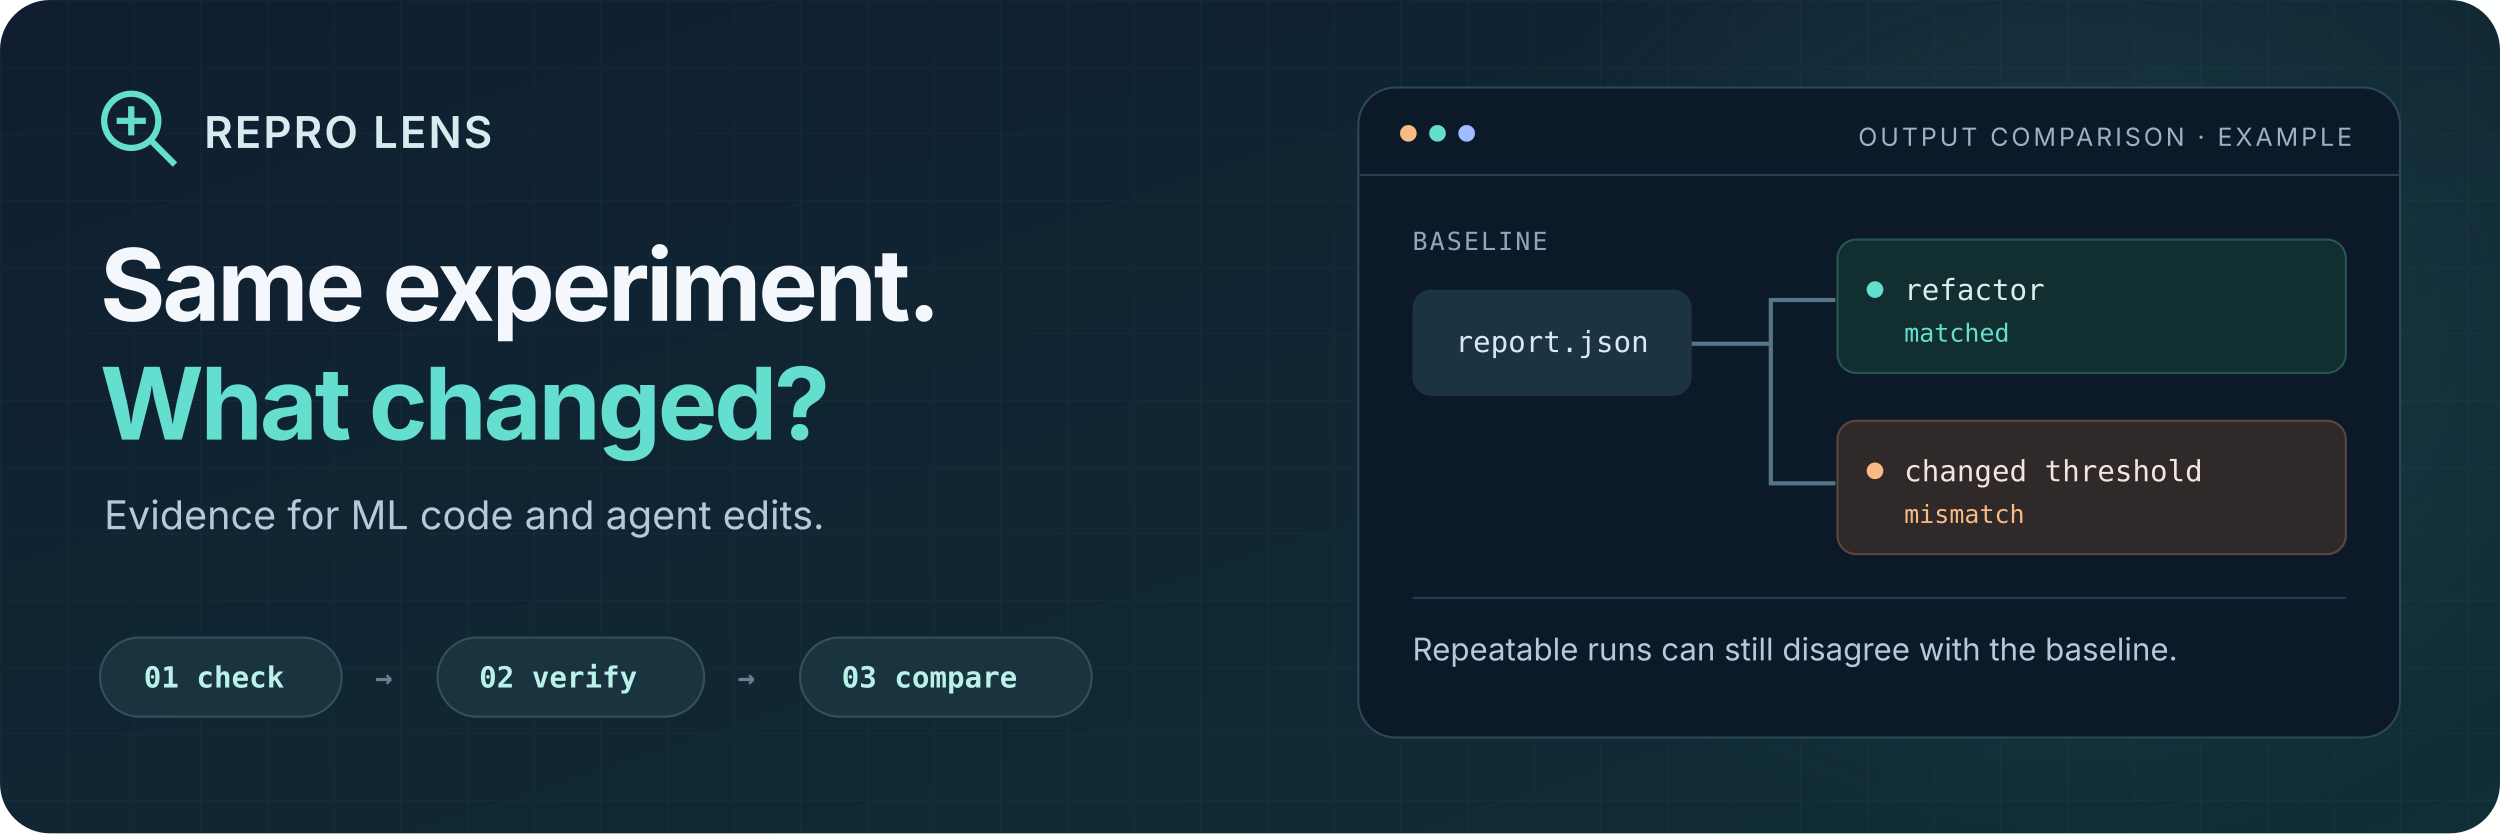
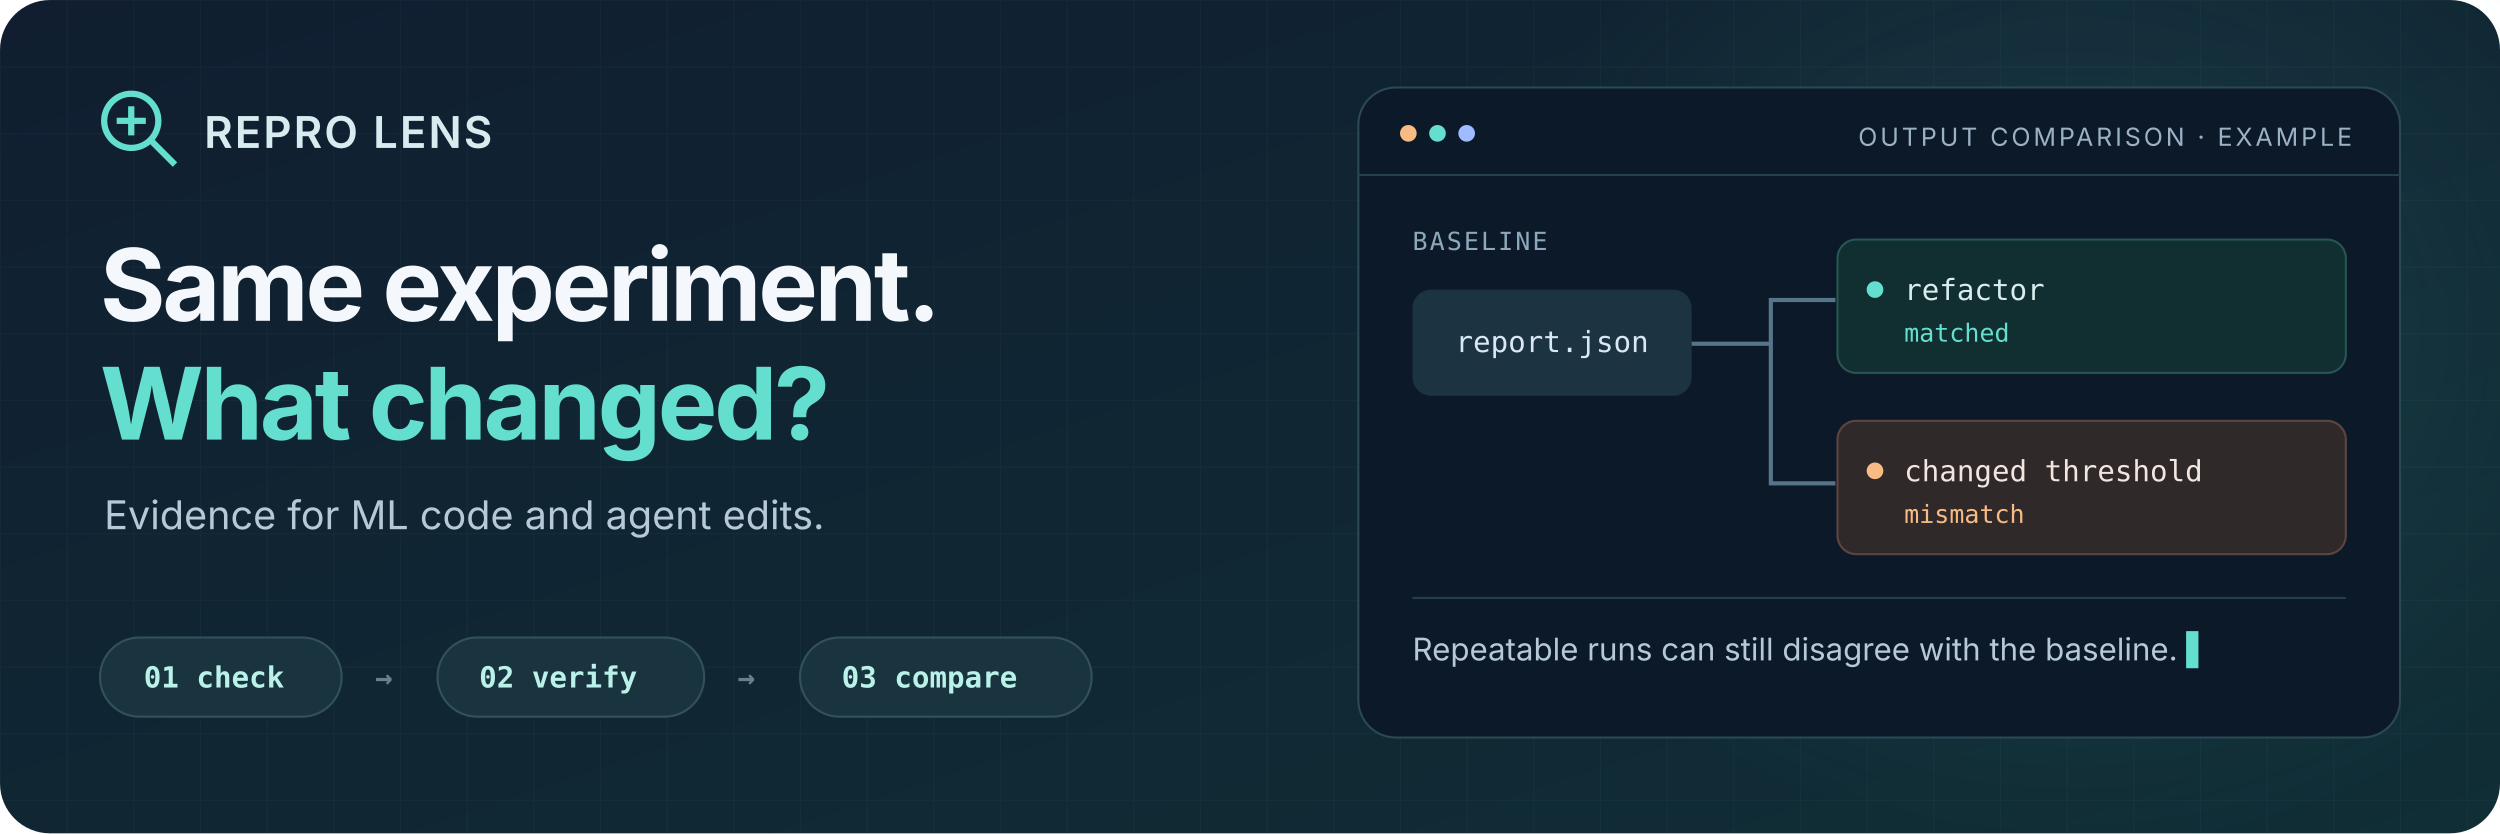
<svg xmlns="http://www.w3.org/2000/svg" width="1200" height="400" viewBox="0 0 1200 400" role="img" aria-labelledby="title description">
  <defs>
    <linearGradient id="bg" x2="1" y2="1">
      <stop stop-color="#101e30" />
      <stop offset="1" stop-color="#102e36" />
    </linearGradient>
    <radialGradient id="glow">
      <stop stop-color="#64dfcf" stop-opacity=".12" />
      <stop offset="1" stop-color="#64dfcf" stop-opacity="0" />
    </radialGradient>
    <pattern id="grid" width="32" height="32" patternUnits="userSpaceOnUse">
      <path d="M32 0H0V32" fill="none" stroke="#b0dded" stroke-opacity=".035" />
    </pattern>
+     <style>
+       .cur{animation:blink 1.1s steps(1) infinite}
+       @keyframes blink{50%{opacity:0}}
+       #match{animation:in 5.5s ease infinite}
+       #mismatch{animation:in 5.5s .55s ease infinite}
+       @keyframes in{0%,10%{opacity:0}22%,90%{opacity:1}100%{opacity:0}}
+     </style>
  </defs>
  <rect width="1200" height="400" rx="24" fill="url(#bg)" />
  <rect width="1200" height="400" rx="24" fill="url(#grid)" />
  <ellipse cx="995" cy="160" rx="290" ry="250" fill="url(#glow)" />
  <g font-family="-apple-system, BlinkMacSystemFont, 'Segoe UI', sans-serif">
    <g transform="translate(48 43)" fill="none" stroke="#64dfcf" stroke-width="3">
      <circle cx="15" cy="15" r="13" />
      <path d="m25 25 11 11M8 15h14M15 8v14" />
    </g>
    <text x="98" y="71" fill="#d6ecef" font-size="21" font-weight="600" letter-spacing="1">REPRO LENS</text>
    <text x="48" y="154" fill="#f4f8fc" font-size="48" font-weight="700" letter-spacing="-1.5">Same experiment.</text>
    <text x="48" y="211" fill="#64dfcf" font-size="48" font-weight="700" letter-spacing="-1.5">What changed?</text>
    <text x="50" y="254" fill="#b5c9d8" font-size="19">Evidence for ML code and agent edits.</text>
    <g font-size="14" font-weight="600" font-family="ui-monospace, SFMono-Regular, Menlo, monospace">
      <rect x="48" y="306" width="116" height="38" rx="19" fill="#19343f" stroke="#33515a" />
      <text x="69" y="330" fill="#baf1e9">01 check</text>
      <text x="180" y="330" fill="#69818e">→</text>
      <rect x="210" y="306" width="128" height="38" rx="19" fill="#19343f" stroke="#33515a" />
      <text x="230" y="330" fill="#baf1e9">02 verify</text>
      <text x="354" y="330" fill="#69818e">→</text>
      <rect x="384" y="306" width="140" height="38" rx="19" fill="#19343f" stroke="#33515a" />
      <text x="404" y="330" fill="#baf1e9">03 compare</text>
    </g>
    <rect x="652" y="42" width="500" height="312" rx="18" fill="#0c1928" stroke="#2b4855" />
    <circle cx="676" cy="64" r="4" fill="#f7bb83" />
    <circle cx="690" cy="64" r="4" fill="#64dfcf" />
    <circle cx="704" cy="64" r="4" fill="#9ebcff" />
    <text x="1129" y="70" text-anchor="end" fill="#9bb1c4" font-size="12" letter-spacing="1.4">OUTPUT COMPARISON · EXAMPLE</text>
    <path d="M652 84H1152" stroke="#263e4d" />
    <g font-family="ui-monospace, SFMono-Regular, Menlo, monospace">
      <text x="678" y="120" fill="#8ea8bb" font-size="12" letter-spacing="1">BASELINE</text>
      <rect x="678" y="139" width="134" height="51" rx="9" fill="#1c3342" />
      <text x="745" y="169" text-anchor="middle" fill="#d8e8f6" font-size="14">report.json</text>
      <path d="M812 165H850V144H881M850 165V232H881" fill="none" stroke="#577589" stroke-width="2" />
-       <rect x="882" y="115" width="244" height="64" rx="9" fill="#112e30" stroke="#285652" />
-       <circle cx="900" cy="139" r="4" fill="#64dfcf" />
-       <text x="914" y="144" fill="#d9eeec" font-size="14">refactor</text>
-       <text x="914" y="164" fill="#64dfcf" font-size="12">matched</text>
-       <rect x="882" y="202" width="244" height="64" rx="9" fill="#30292a" stroke="#5e4540" />
-       <circle cx="900" cy="226" r="4" fill="#f7bb83" />
-       <text x="914" y="231" fill="#f3e5df" font-size="14">changed threshold</text>
-       <text x="914" y="251" fill="#f7bb83" font-size="12">mismatch</text>
+       <g id="match">
+         <rect x="882" y="115" width="244" height="64" rx="9" fill="#112e30" stroke="#285652" />
+         <circle cx="900" cy="139" r="4" fill="#64dfcf" />
+         <text x="914" y="144" fill="#d9eeec" font-size="14">refactor</text>
+         <text x="914" y="164" fill="#64dfcf" font-size="12">matched</text>
+       </g>
+       <g id="mismatch">
+         <rect x="882" y="202" width="244" height="64" rx="9" fill="#30292a" stroke="#5e4540" />
+         <circle cx="900" cy="226" r="4" fill="#f7bb83" />
+         <text x="914" y="231" fill="#f3e5df" font-size="14">changed threshold</text>
+         <text x="914" y="251" fill="#f7bb83" font-size="12">mismatch</text>
+       </g>
    </g>
    <path d="M678 287H1126" stroke="#263e4d" />
-     <text x="678" y="317" fill="#b5c9d8" font-size="15">Repeatable runs can still disagree with the baseline.</text>
+     <text x="678" y="317" fill="#b5c9d8" font-size="15">Repeatable runs can still disagree with the baseline. <tspan class="cur" fill="#64dfcf">▌</tspan>
+     </text>
  </g>
</svg>
